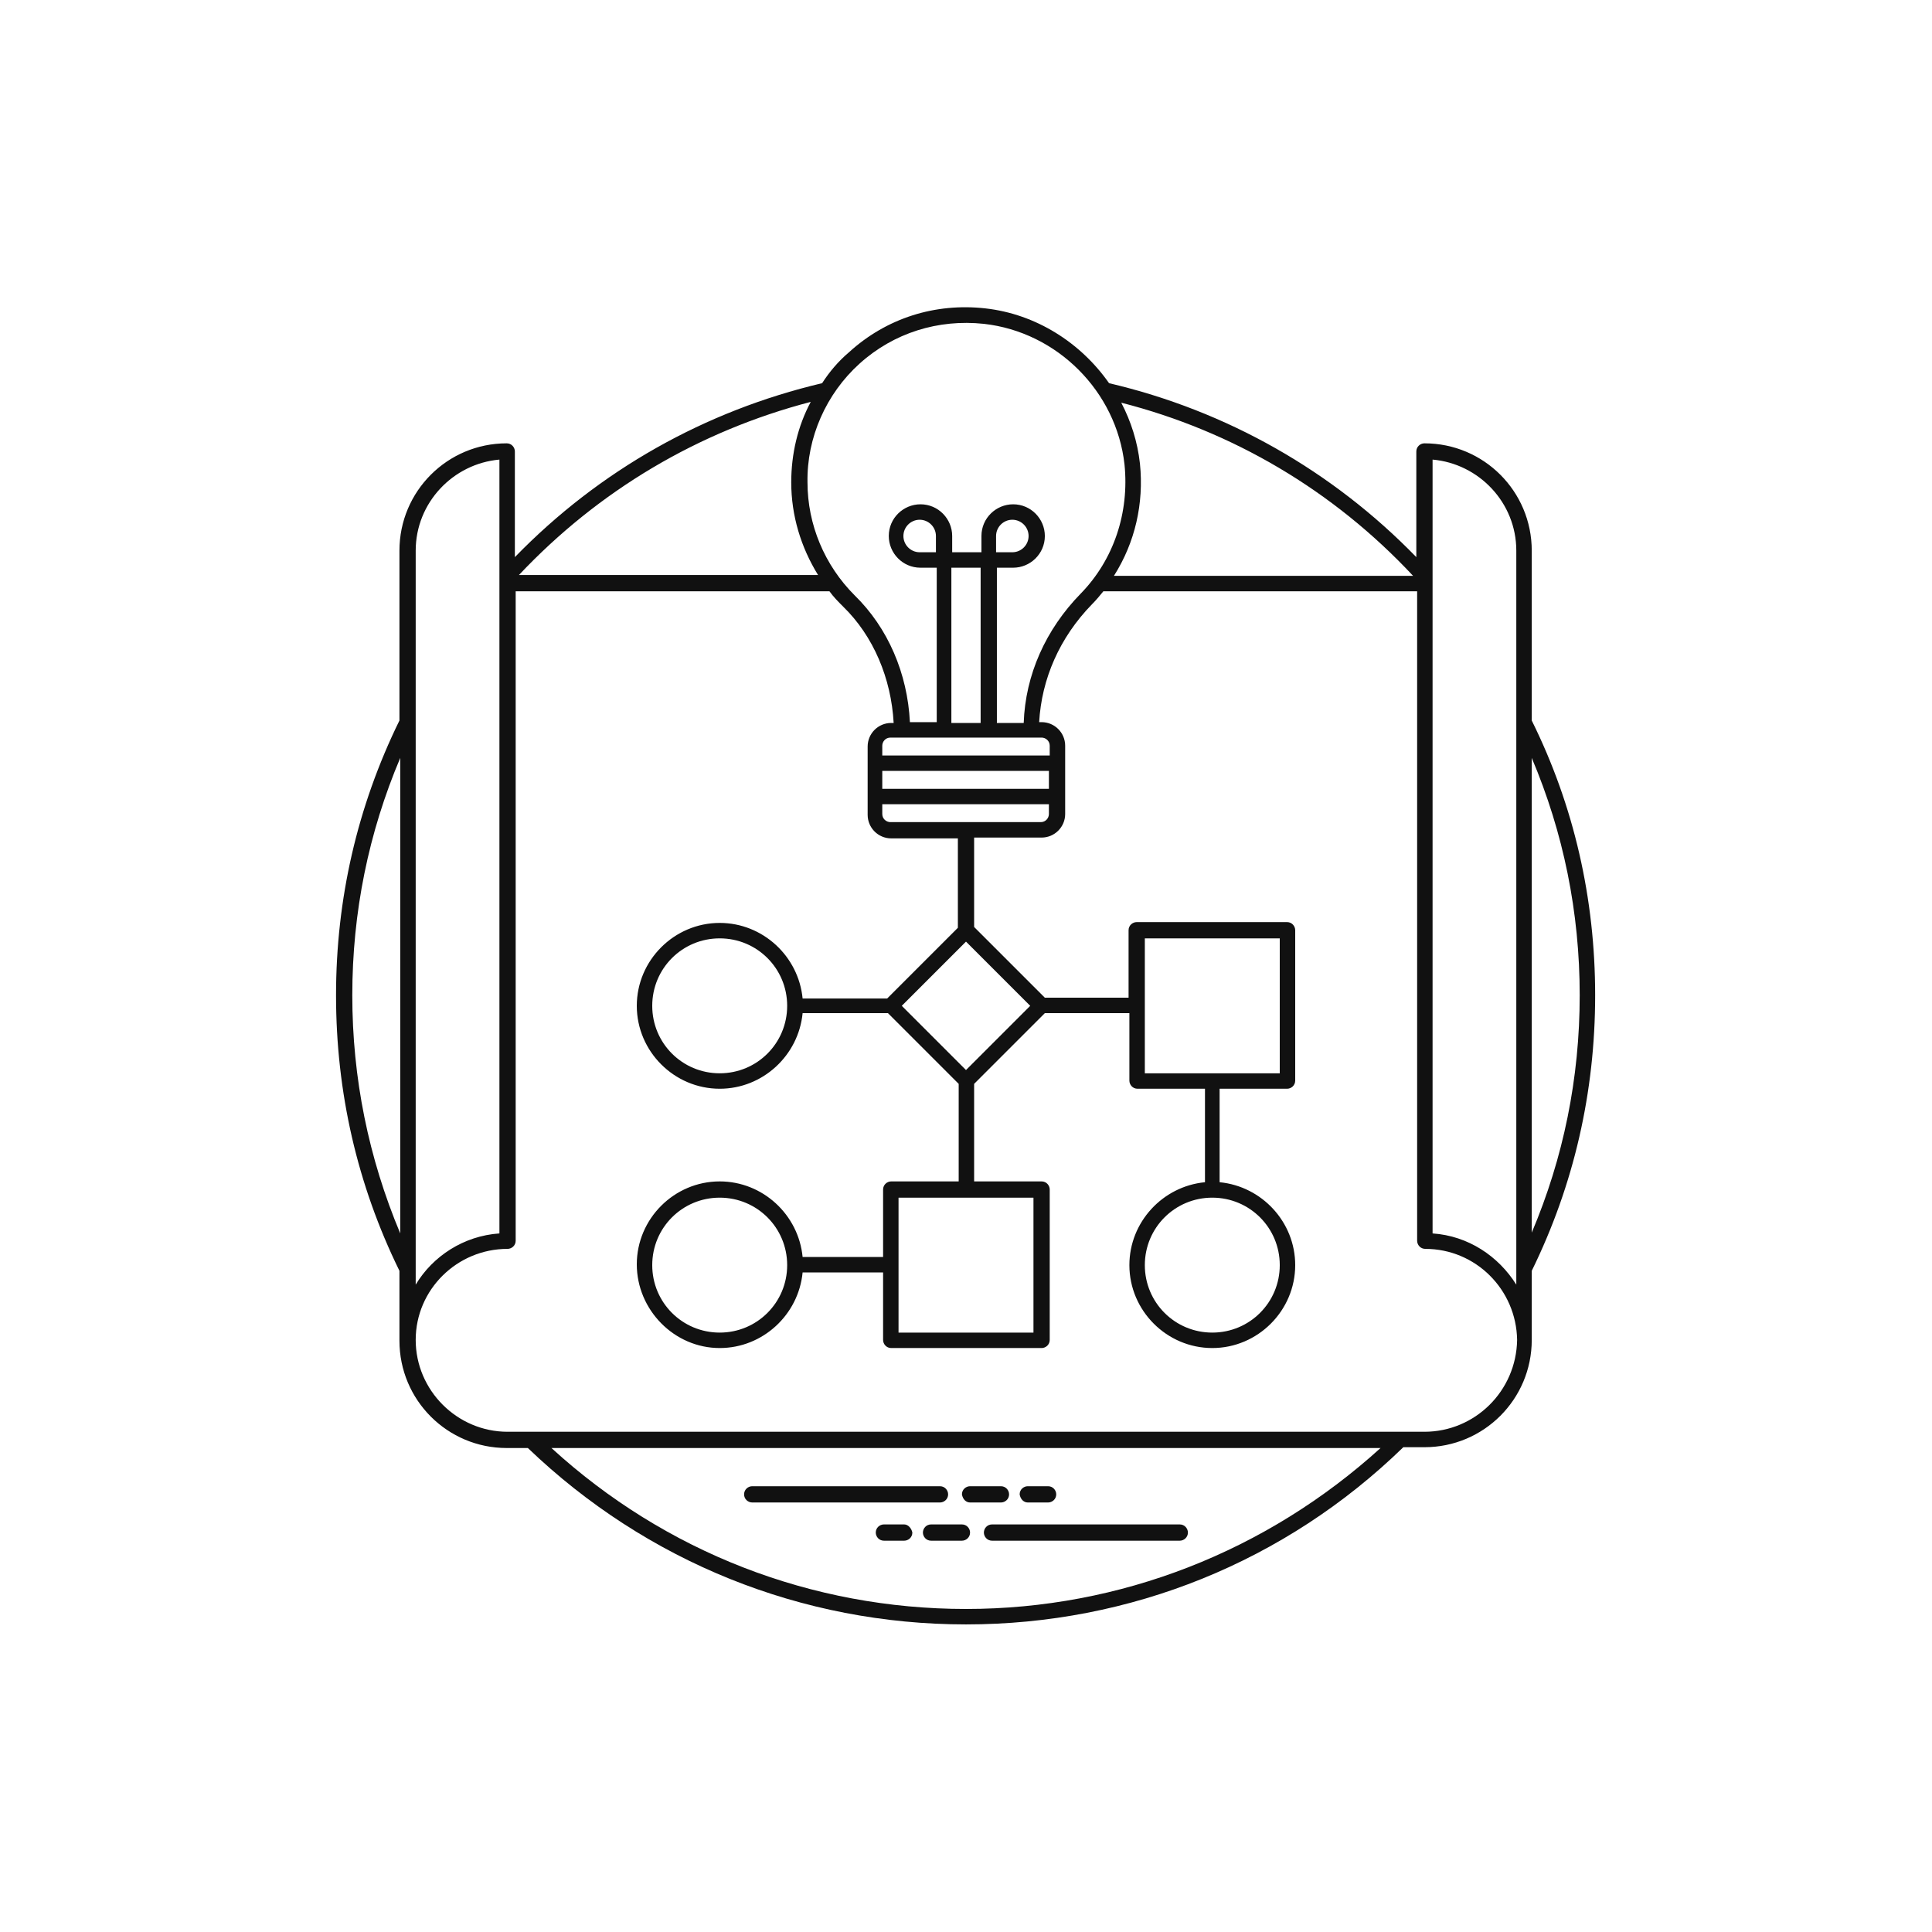
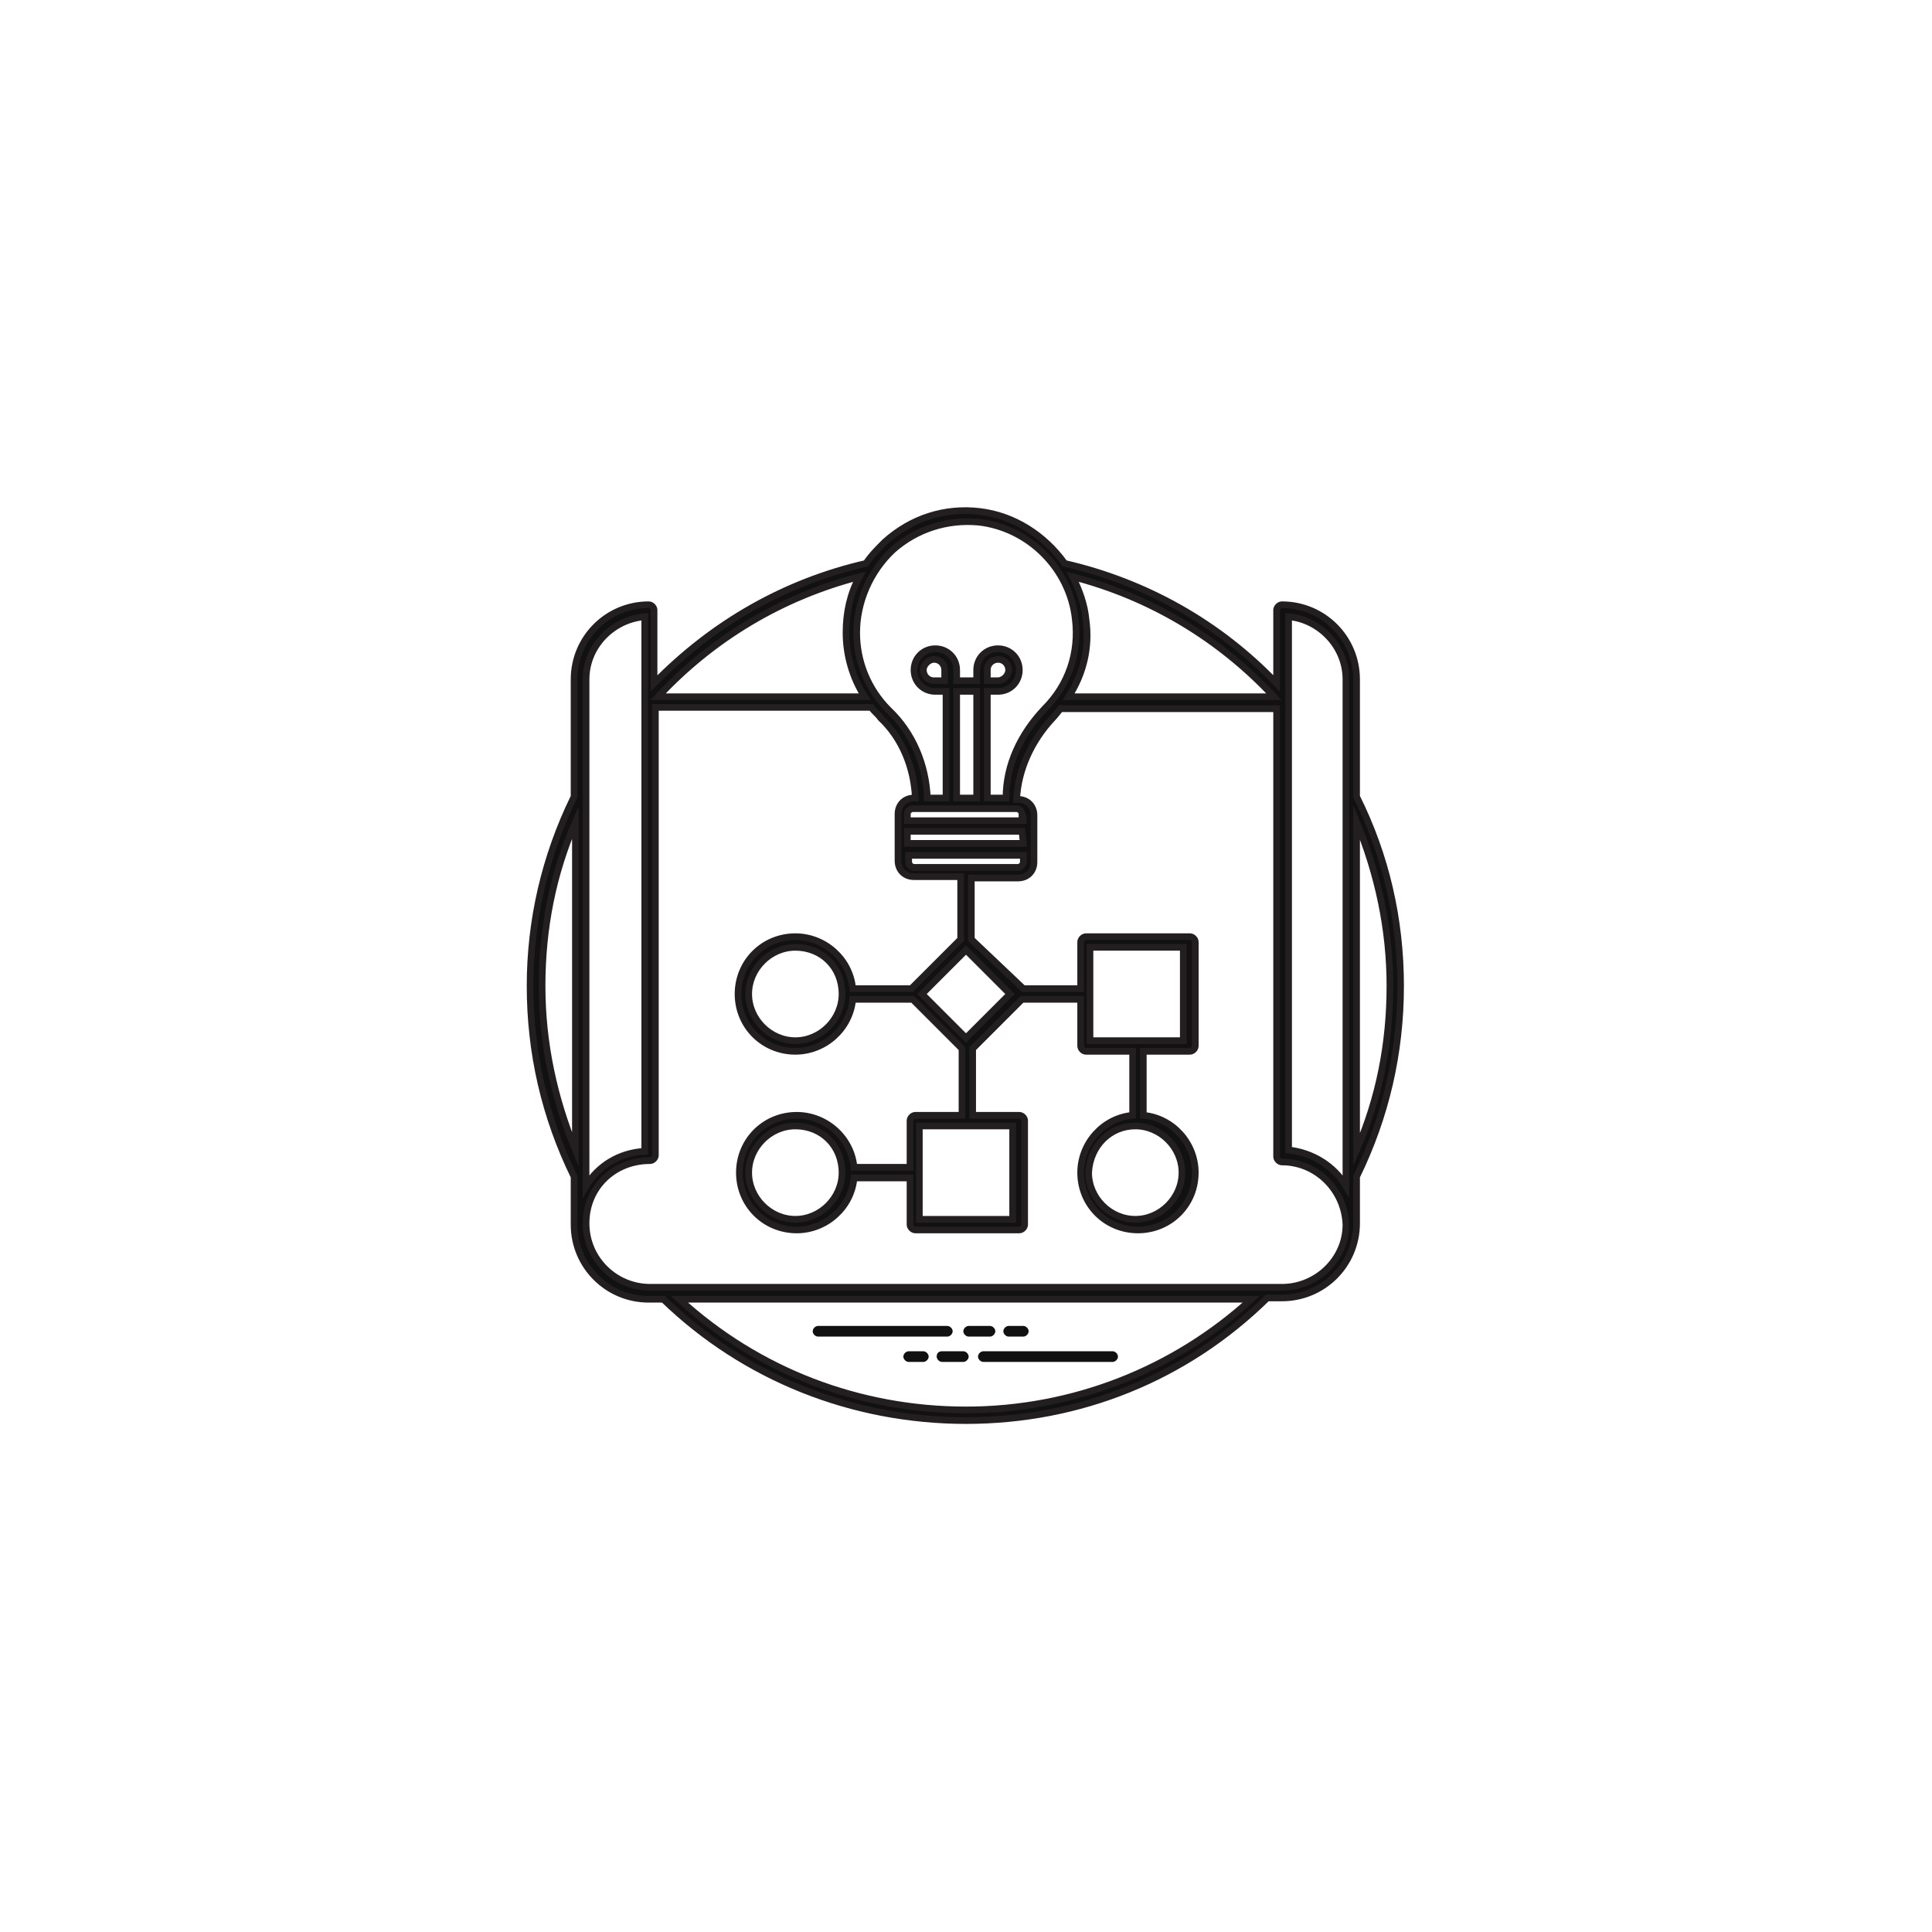
- <svg xmlns="http://www.w3.org/2000/svg" width="100" height="100">
-   <svg fill="#111" transform="matrix(.69 0 0 .69 15.5 15.5)" viewBox="0 0 164 164">
-     <path d="M55.7 148h23.1c.5 0 1-.4 1-1 0-.5-.4-1-1-1H55.7c-.5 0-1 .4-1 1s.5 1 1 1zM82.5 148h3.8c.5 0 1-.4 1-1 0-.5-.4-1-1-1h-3.8c-.5 0-1 .4-1 1 .1.6.5 1 1 1zM89.6 148h2.5c.5 0 1-.4 1-1 0-.5-.4-1-1-1h-2.5c-.5 0-1 .4-1 1 .1.6.5 1 1 1zM84.2 151.7c0 .5.4 1 1 1h23.1c.5 0 1-.4 1-1 0-.5-.4-1-1-1H85.2c-.6 0-1 .5-1 1zM76.7 151.7c0 .5.4 1 1 1h3.8c.5 0 1-.4 1-1 0-.5-.4-1-1-1h-3.8c-.6 0-1 .5-1 1zM74.4 150.7h-2.5c-.5 0-1 .4-1 1 0 .5.4 1 1 1h2.5c.5 0 1-.4 1-1-.1-.5-.5-1-1-1z" />
-     <path d="M151.6 119.5c5.2-10.6 7.8-22 7.8-33.9 0-11.9-2.6-23.3-7.8-33.8V30.9c0-7.3-5.9-13.2-13.2-13.2-.5 0-1 .4-1 1v13c-10.3-10.6-23.3-18-37.8-21.4-3.5-5-9-8.5-15.2-9.2-6.2-.7-12.2 1.2-16.8 5.4-1.3 1.1-2.4 2.4-3.3 3.8C49.9 13.7 36.9 21 26.5 31.7v-13c0-.5-.4-1-1-1-7.3 0-13.2 5.9-13.2 13.2v20.9c-5.2 10.6-7.8 22-7.8 33.8 0 11.9 2.6 23.3 7.8 33.9v8.6c0 7.3 5.9 13.2 13.2 13.2h2.6C42.7 155.3 61.8 163 82 163c20.2 0 39.3-7.7 53.8-21.8h2.6c7.3 0 13.2-5.9 13.2-13.2v-8.5zm5.9-33.9c0 10.2-2 20-5.9 29.2V56.4c3.9 9.2 5.9 19 5.9 29.2zm-7.8-54.7v90.3c-2.2-3.5-5.9-6-10.3-6.3V19.7c5.7.5 10.3 5.3 10.3 11.2zM137 34h-36.8c2.6-4.1 3.7-8.9 3.2-13.8-.3-2.7-1.1-5.2-2.3-7.5 13.7 3.5 26.1 10.8 35.9 21.3zM68.9 7.9c4.2-3.8 9.7-5.5 15.3-4.9 9 1 16.3 8.3 17.3 17.3.6 5.9-1.3 11.7-5.4 15.9-4.3 4.4-6.8 10-7 15.9h-3.3V33h2c2.1 0 3.9-1.7 3.9-3.9 0-2.1-1.7-3.9-3.9-3.9-2.1 0-3.9 1.7-3.9 3.9v2h-3.6v-2c0-2.1-1.7-3.9-3.9-3.9-2.1 0-3.9 1.7-3.9 3.9 0 2.1 1.7 3.9 3.9 3.9h2v19h-3.3c-.3-6-2.7-11.6-6.8-15.6-3.7-3.7-5.8-8.7-5.8-13.9-.1-5.5 2.3-10.9 6.4-14.6zm4.8 110.9v-8.3h16.6v16.6H73.7v-8.3zm8.3-24l-7.9-7.9L82 79l7.9 7.9-7.9 7.9zm-9.3-30.5c-.5 0-1-.4-1-1v-1.2h20.5v1.2c0 .5-.4 1-1 1H72.7zm19.6-4.1H71.7V58h20.5v2.2zm0-4.1H71.7v-1.2c0-.5.4-1 1-1h18.6c.5 0 1 .4 1 1v1.2zm-14-25h-2c-1.1 0-2-.9-2-2s.9-2 2-2 2 .9 2 2v2zm5.5 21h-3.6V33h3.6v19.1zm1.9-21v-2c0-1.1.9-2 2-2s2 .9 2 2-.9 2-2 2h-2zM62.9 12.6c-1.6 3-2.4 6.4-2.4 9.9 0 4.1 1.2 8 3.3 11.4H27c9.8-10.4 22.1-17.7 35.9-21.3zm-38.3 7.1v95.2c-4.4.3-8.2 2.8-10.3 6.3V30.9c0-5.9 4.6-10.7 10.3-11.2zM6.5 85.6c0-10.2 2-20 5.9-29.2v58.5c-3.9-9.3-5.9-19.1-5.9-29.3zM82 161.1c-19 0-37-7-51-19.8h102c-14 12.7-32 19.8-51 19.8zm56.4-21.8H25.6c-6.2 0-11.3-5.1-11.3-11.3 0-6.2 5.1-11.2 11.3-11.2.5 0 1-.4 1-1V35.9h38.6c.5.7 1.1 1.3 1.7 1.9 3.7 3.6 5.9 8.8 6.2 14.3h-.3c-1.6 0-2.9 1.3-2.9 2.9v8.4c0 1.6 1.3 2.9 2.9 2.9H81v11L72.3 86H61.9c-.5-5.2-4.9-9.3-10.2-9.3-5.6 0-10.2 4.6-10.2 10.2s4.6 10.2 10.2 10.2c5.3 0 9.7-4.1 10.2-9.3h10.5l8.7 8.7v12h-8.3c-.5 0-1 .4-1 1v8.3h-9.9c-.5-5.2-4.9-9.3-10.2-9.3-5.6 0-10.2 4.6-10.2 10.2S46.1 129 51.7 129c5.3 0 9.7-4.1 10.2-9.3h9.9v8.3c0 .5.4 1 1 1h18.5c.5 0 1-.4 1-1v-18.5c0-.5-.4-1-1-1H83v-12l8.7-8.7h10.4v8.3c0 .5.4 1 1 1h8.3v11.5c-5.2.5-9.3 4.9-9.3 10.2 0 5.6 4.6 10.2 10.2 10.2s10.2-4.6 10.2-10.2c0-5.3-4.1-9.7-9.3-10.2V97.1h8.3c.5 0 1-.4 1-1V77.6c0-.5-.4-1-1-1H103c-.5 0-1 .4-1 1v8.3H91.7L83 77.2v-11h8.3c1.6 0 2.9-1.3 2.9-2.9v-8.4c0-1.6-1.3-2.9-2.9-2.9H91c.3-5.3 2.5-10.4 6.5-14.5.5-.5 1-1.1 1.4-1.6h38.6v79.9c0 .5.4 1 1 1 6.2 0 11.2 5 11.3 11.2-.1 6.3-5.2 11.3-11.4 11.3zM60 86.9c0 4.6-3.7 8.3-8.3 8.3-4.6 0-8.3-3.7-8.3-8.3 0-4.6 3.7-8.3 8.3-8.3 4.6 0 8.3 3.7 8.3 8.3zm0 31.9c0 4.6-3.7 8.3-8.3 8.3-4.6 0-8.3-3.7-8.3-8.3 0-4.6 3.7-8.3 8.3-8.3 4.6 0 8.3 3.7 8.3 8.3zm52.3-8.3c4.6 0 8.3 3.7 8.3 8.3 0 4.6-3.7 8.3-8.3 8.3-4.6 0-8.3-3.7-8.3-8.3 0-4.6 3.7-8.3 8.3-8.3zM104 95.2V78.6h16.6v16.6H104z" />
-   </svg>
+ <svg xmlns="http://www.w3.org/2000/svg" version="1.1" id="Layer_1" transform="matrix(.69 0 0 .69 15.5 15.5)" x="0px" y="0px" viewBox="0 0 100 100" style="enable-background:new 0 0 100 100;" xml:space="preserve">
+   <style type="text/css">
+ 	.st0{fill:#111111;}
+ 	.st1{fill:#111111;stroke:#231F20;stroke-width:0.5;stroke-miterlimit:10;}
+ </style>
+   <path class="st0" d="M38.9,77.8h9.7c0.2,0,0.4-0.2,0.4-0.4c0-0.2-0.2-0.4-0.4-0.4h-9.7c-0.2,0-0.4,0.2-0.4,0.4S38.7,77.8,38.9,77.8z   M50.2,77.8h1.6c0.2,0,0.4-0.2,0.4-0.4c0-0.2-0.2-0.4-0.4-0.4h-1.6c-0.2,0-0.4,0.2-0.4,0.4C49.8,77.6,50,77.8,50.2,77.8z M53.2,77.8  h1.1c0.2,0,0.4-0.2,0.4-0.4c0-0.2-0.2-0.4-0.4-0.4h-1.1c-0.2,0-0.4,0.2-0.4,0.4C52.8,77.6,53,77.8,53.2,77.8z M50.9,79.3  c0,0.2,0.2,0.4,0.4,0.4h9.7c0.2,0,0.4-0.2,0.4-0.4c0-0.2-0.2-0.4-0.4-0.4h-9.7C51.1,78.9,50.9,79.1,50.9,79.3z M47.8,79.3  c0,0.2,0.2,0.4,0.4,0.4h1.6c0.2,0,0.4-0.2,0.4-0.4c0-0.2-0.2-0.4-0.4-0.4h-1.6C47.9,78.9,47.8,79.1,47.8,79.3z M46.8,78.9h-1.1  c-0.2,0-0.4,0.2-0.4,0.4c0,0.2,0.2,0.4,0.4,0.4h1.1c0.2,0,0.4-0.2,0.4-0.4C47.2,79.1,47,78.9,46.8,78.9z" />
+   <path class="st1" d="M79.3,65.8c2.2-4.5,3.3-9.3,3.3-14.3s-1.1-9.8-3.3-14.2v-8.8c0-3.1-2.5-5.6-5.6-5.6c-0.2,0-0.4,0.2-0.4,0.4v5.5  c-4.3-4.5-9.8-7.6-15.9-9c-1.5-2.1-3.8-3.6-6.4-3.9s-5.1,0.5-7.1,2.3c-0.5,0.5-1,1-1.4,1.6c-6.1,1.4-11.5,4.5-15.9,9v-5.5  c0-0.2-0.2-0.4-0.4-0.4c-3.1,0-5.6,2.5-5.6,5.6v8.8c-2.2,4.5-3.3,9.3-3.3,14.2c0,5,1.1,9.8,3.3,14.3v3.6c0,3.1,2.5,5.6,5.6,5.6h1.1  c6.1,5.9,14.2,9.1,22.7,9.1s16.5-3.2,22.6-9.2h1.1c3.1,0,5.6-2.5,5.6-5.6V65.8z M81.8,51.5c0,4.3-0.8,8.4-2.5,12.3V39.2  C80.9,43.1,81.8,47.2,81.8,51.5z M78.5,28.5v38C77.6,65,76,64,74.2,63.8V23.8C76.5,24,78.5,26,78.5,28.5z M73.1,29.8H57.7  c1.1-1.7,1.6-3.7,1.3-5.8c-0.1-1.1-0.5-2.2-1-3.2C63.8,22.3,69,25.4,73.1,29.8z M44.5,18.8c1.8-1.6,4.1-2.3,6.4-2.1  c3.8,0.4,6.9,3.5,7.3,7.3c0.3,2.5-0.5,4.9-2.3,6.7c-1.8,1.9-2.9,4.2-2.9,6.7h-1.4v-8h0.8c0.9,0,1.6-0.7,1.6-1.6  c0-0.9-0.7-1.6-1.6-1.6c-0.9,0-1.6,0.7-1.6,1.6v0.8h-1.5v-0.8c0-0.9-0.7-1.6-1.6-1.6c-0.9,0-1.6,0.7-1.6,1.6c0,0.9,0.7,1.6,1.6,1.6  h0.8v8h-1.4c-0.1-2.5-1.1-4.9-2.9-6.6c-1.6-1.6-2.4-3.7-2.4-5.8C41.8,22.7,42.8,20.4,44.5,18.8z M46.5,65.5V62h7v7h-7  C46.5,69,46.5,65.5,46.5,65.5z M50,55.4l-3.3-3.3l3.3-3.3l3.3,3.3C53.3,52.1,50,55.4,50,55.4z M46.1,42.6c-0.2,0-0.4-0.2-0.4-0.4  v-0.5h8.6v0.5c0,0.2-0.2,0.4-0.4,0.4C53.9,42.6,46.1,42.6,46.1,42.6z M54.3,40.8h-8.7v-0.9h8.6L54.3,40.8L54.3,40.8z M54.3,39.1  h-8.7v-0.5c0-0.2,0.2-0.4,0.4-0.4h7.8c0.2,0,0.4,0.2,0.4,0.4C54.3,38.6,54.3,39.1,54.3,39.1z M48.4,28.6h-0.8  c-0.5,0-0.8-0.4-0.8-0.8s0.4-0.8,0.8-0.8c0.5,0,0.8,0.4,0.8,0.8V28.6z M50.8,37.4h-1.5v-8h1.5C50.8,29.4,50.8,37.4,50.8,37.4z   M51.6,28.6v-0.8c0-0.5,0.4-0.8,0.8-0.8c0.5,0,0.8,0.4,0.8,0.8s-0.4,0.8-0.8,0.8H51.6z M42,20.8c-0.7,1.3-1,2.7-1,4.2  c0,1.7,0.5,3.4,1.4,4.8H26.9C31,25.4,36.2,22.3,42,20.8z M25.9,23.8v40.1C24,64,22.4,65,21.5,66.5v-38C21.5,26,23.5,24,25.9,23.8z   M18.2,51.5c0-4.3,0.8-8.4,2.5-12.3v24.6C19.1,59.9,18.2,55.8,18.2,51.5z M50,83.3c-8,0-15.6-2.9-21.5-8.3h42.9  C65.6,80.3,58,83.3,50,83.3z M73.7,74.1H26.3c-2.6,0-4.8-2.1-4.8-4.8s2.1-4.7,4.8-4.7c0.2,0,0.4-0.2,0.4-0.4V30.6h16.2  c0.2,0.3,0.5,0.5,0.7,0.8c1.6,1.5,2.5,3.7,2.6,6h-0.1c-0.7,0-1.2,0.5-1.2,1.2v3.5c0,0.7,0.5,1.2,1.2,1.2h3.5V48l-3.7,3.7h-4.4  c-0.2-2.2-2.1-3.9-4.3-3.9c-2.4,0-4.3,1.9-4.3,4.3c0,2.4,1.9,4.3,4.3,4.3c2.2,0,4.1-1.7,4.3-3.9H46l3.7,3.7v5h-3.5  c-0.2,0-0.4,0.2-0.4,0.4v3.5h-4.2c-0.2-2.2-2.1-3.9-4.3-3.9c-2.4,0-4.3,1.9-4.3,4.3c0,2.4,1.9,4.3,4.3,4.3c2.2,0,4.1-1.7,4.3-3.9  h4.2v3.5c0,0.2,0.2,0.4,0.4,0.4h7.8c0.2,0,0.4-0.2,0.4-0.4v-7.8c0-0.2-0.2-0.4-0.4-0.4h-3.5v-5l3.7-3.7h4.4v3.5  c0,0.2,0.2,0.4,0.4,0.4h3.5v4.8c-2.2,0.2-3.9,2.1-3.9,4.3c0,2.4,1.9,4.3,4.3,4.3s4.3-1.9,4.3-4.3c0-2.2-1.7-4.1-3.9-4.3v-4.8h3.5  c0.2,0,0.4-0.2,0.4-0.4v-7.8c0-0.2-0.2-0.4-0.4-0.4h-7.8c-0.2,0-0.4,0.2-0.4,0.4v3.5h-4.3L50.4,48v-4.6h3.5c0.7,0,1.2-0.5,1.2-1.2  v-3.5c0-0.7-0.5-1.2-1.2-1.2h-0.1c0.1-2.2,1.1-4.4,2.7-6.1c0.2-0.2,0.4-0.5,0.6-0.7h16.2v33.6c0,0.2,0.2,0.4,0.4,0.4  c2.6,0,4.7,2.1,4.8,4.7C78.5,72,76.3,74.1,73.7,74.1z M40.7,52.1c0,1.9-1.6,3.5-3.5,3.5c-1.9,0-3.5-1.6-3.5-3.5s1.6-3.5,3.5-3.5  C39.2,48.6,40.7,50.1,40.7,52.1z M40.7,65.5c0,1.9-1.6,3.5-3.5,3.5c-1.9,0-3.5-1.6-3.5-3.5c0-1.9,1.6-3.5,3.5-3.5  C39.2,62,40.7,63.5,40.7,65.5z M62.7,62c1.9,0,3.5,1.6,3.5,3.5c0,1.9-1.6,3.5-3.5,3.5c-1.9,0-3.5-1.6-3.5-3.5  C59.3,63.5,60.8,62,62.7,62z M59.3,55.6v-7h7v7H59.3z" />
</svg>
